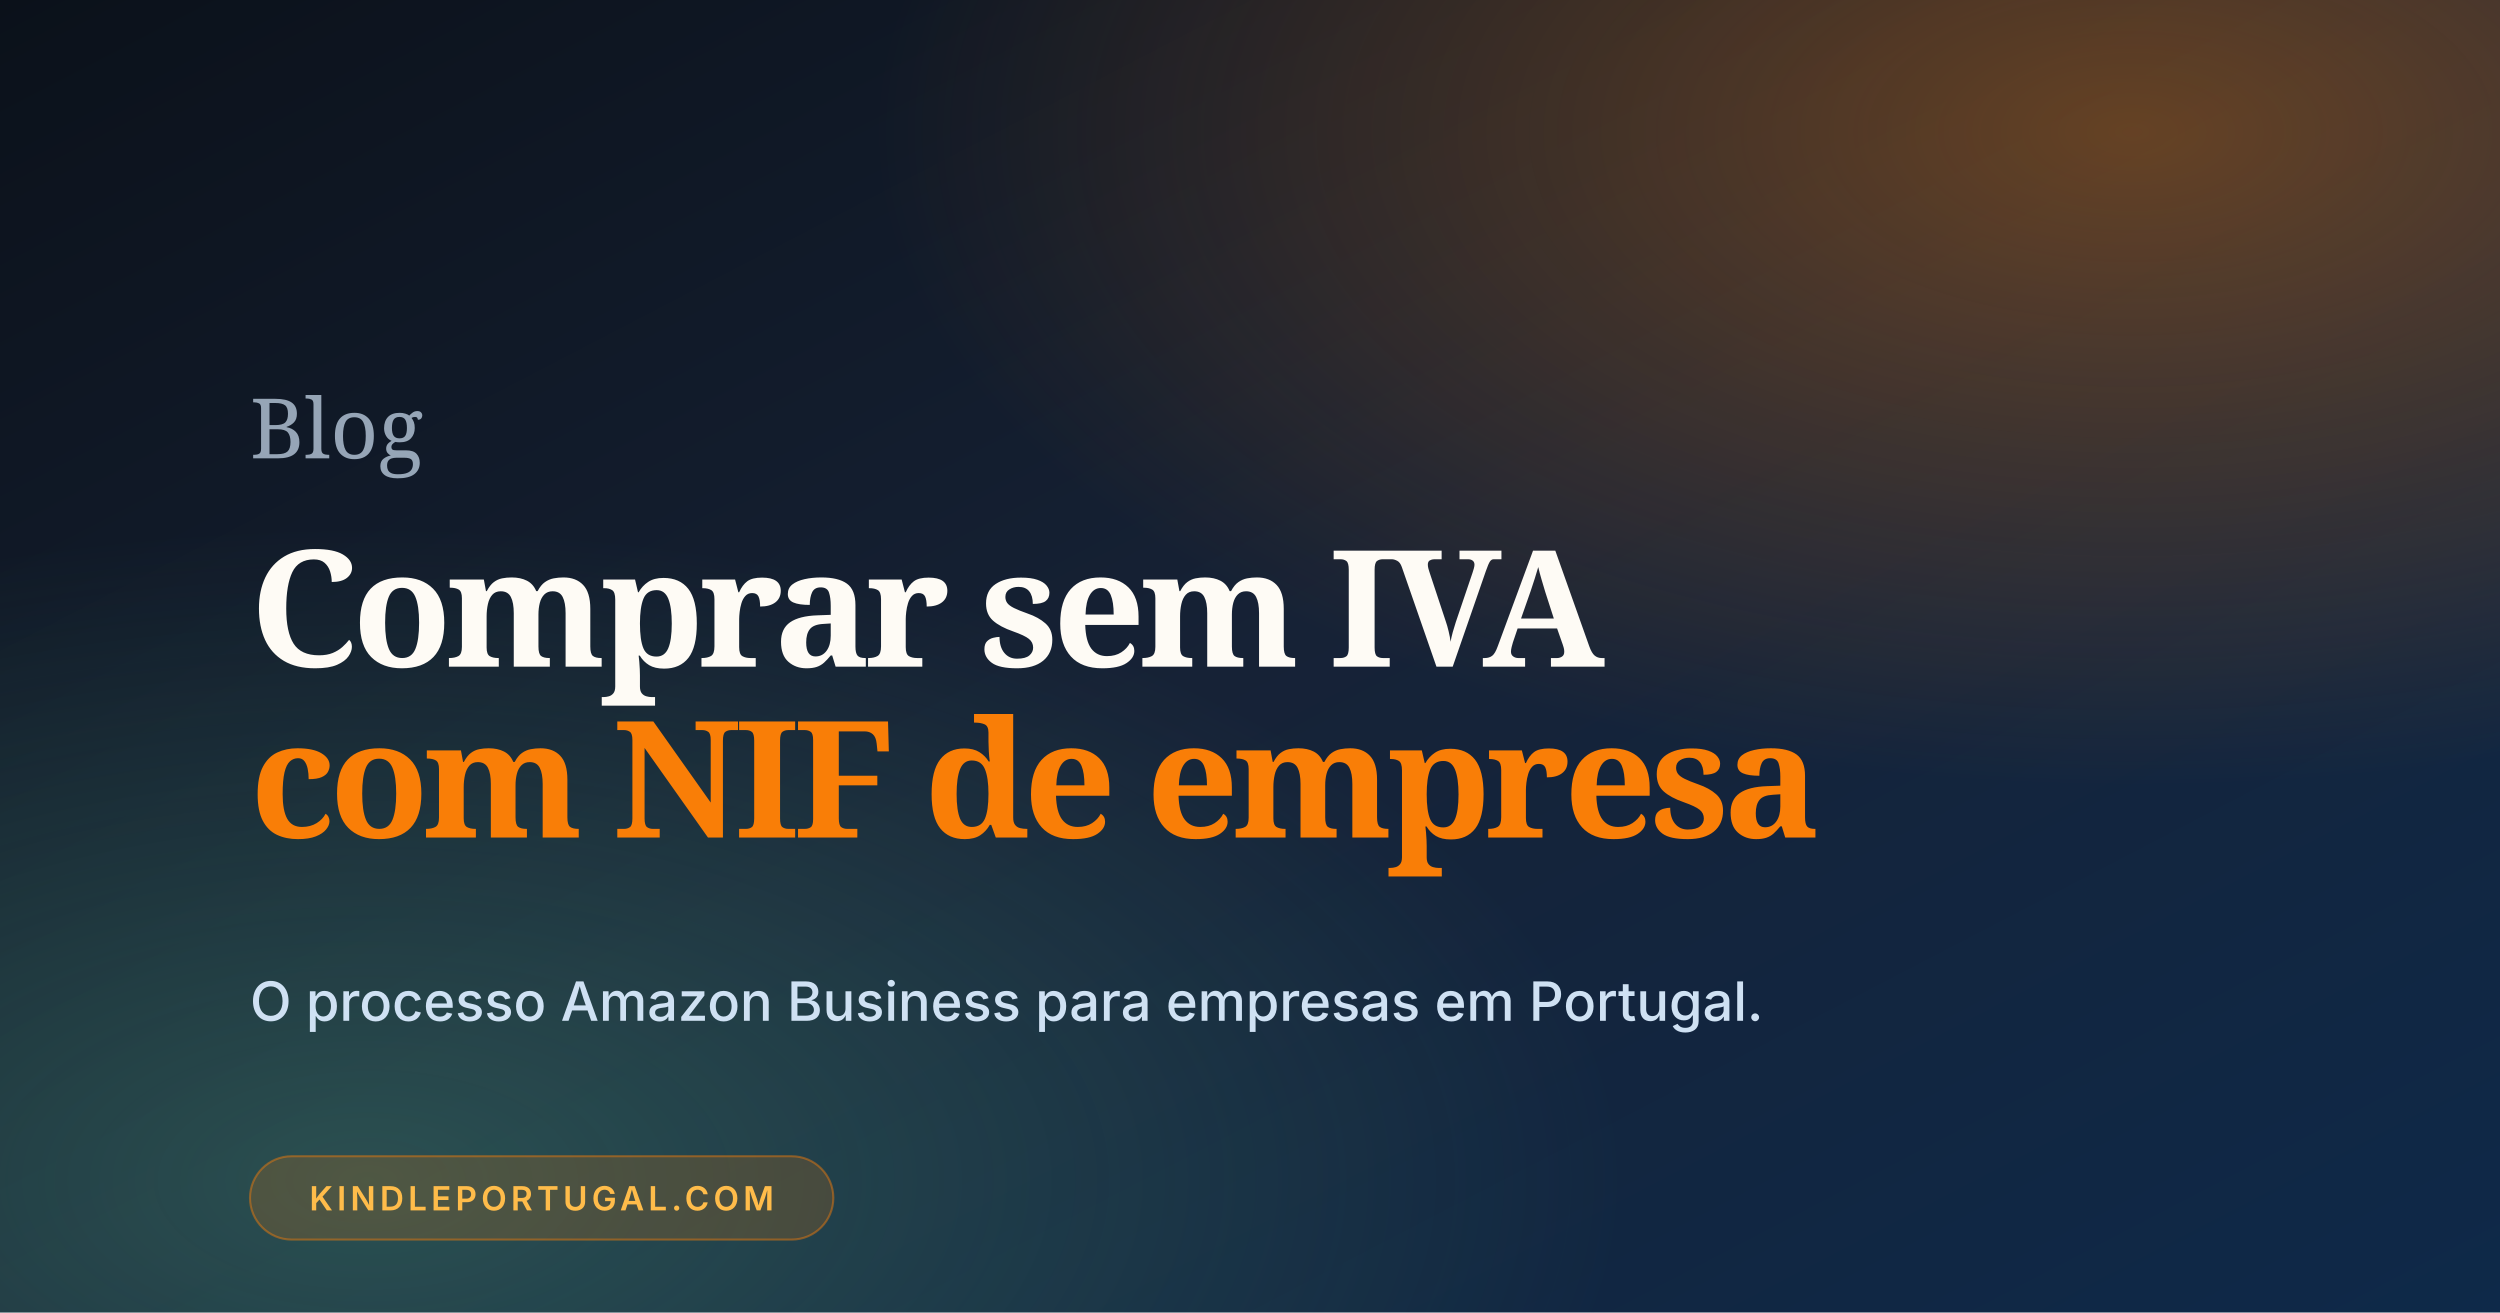
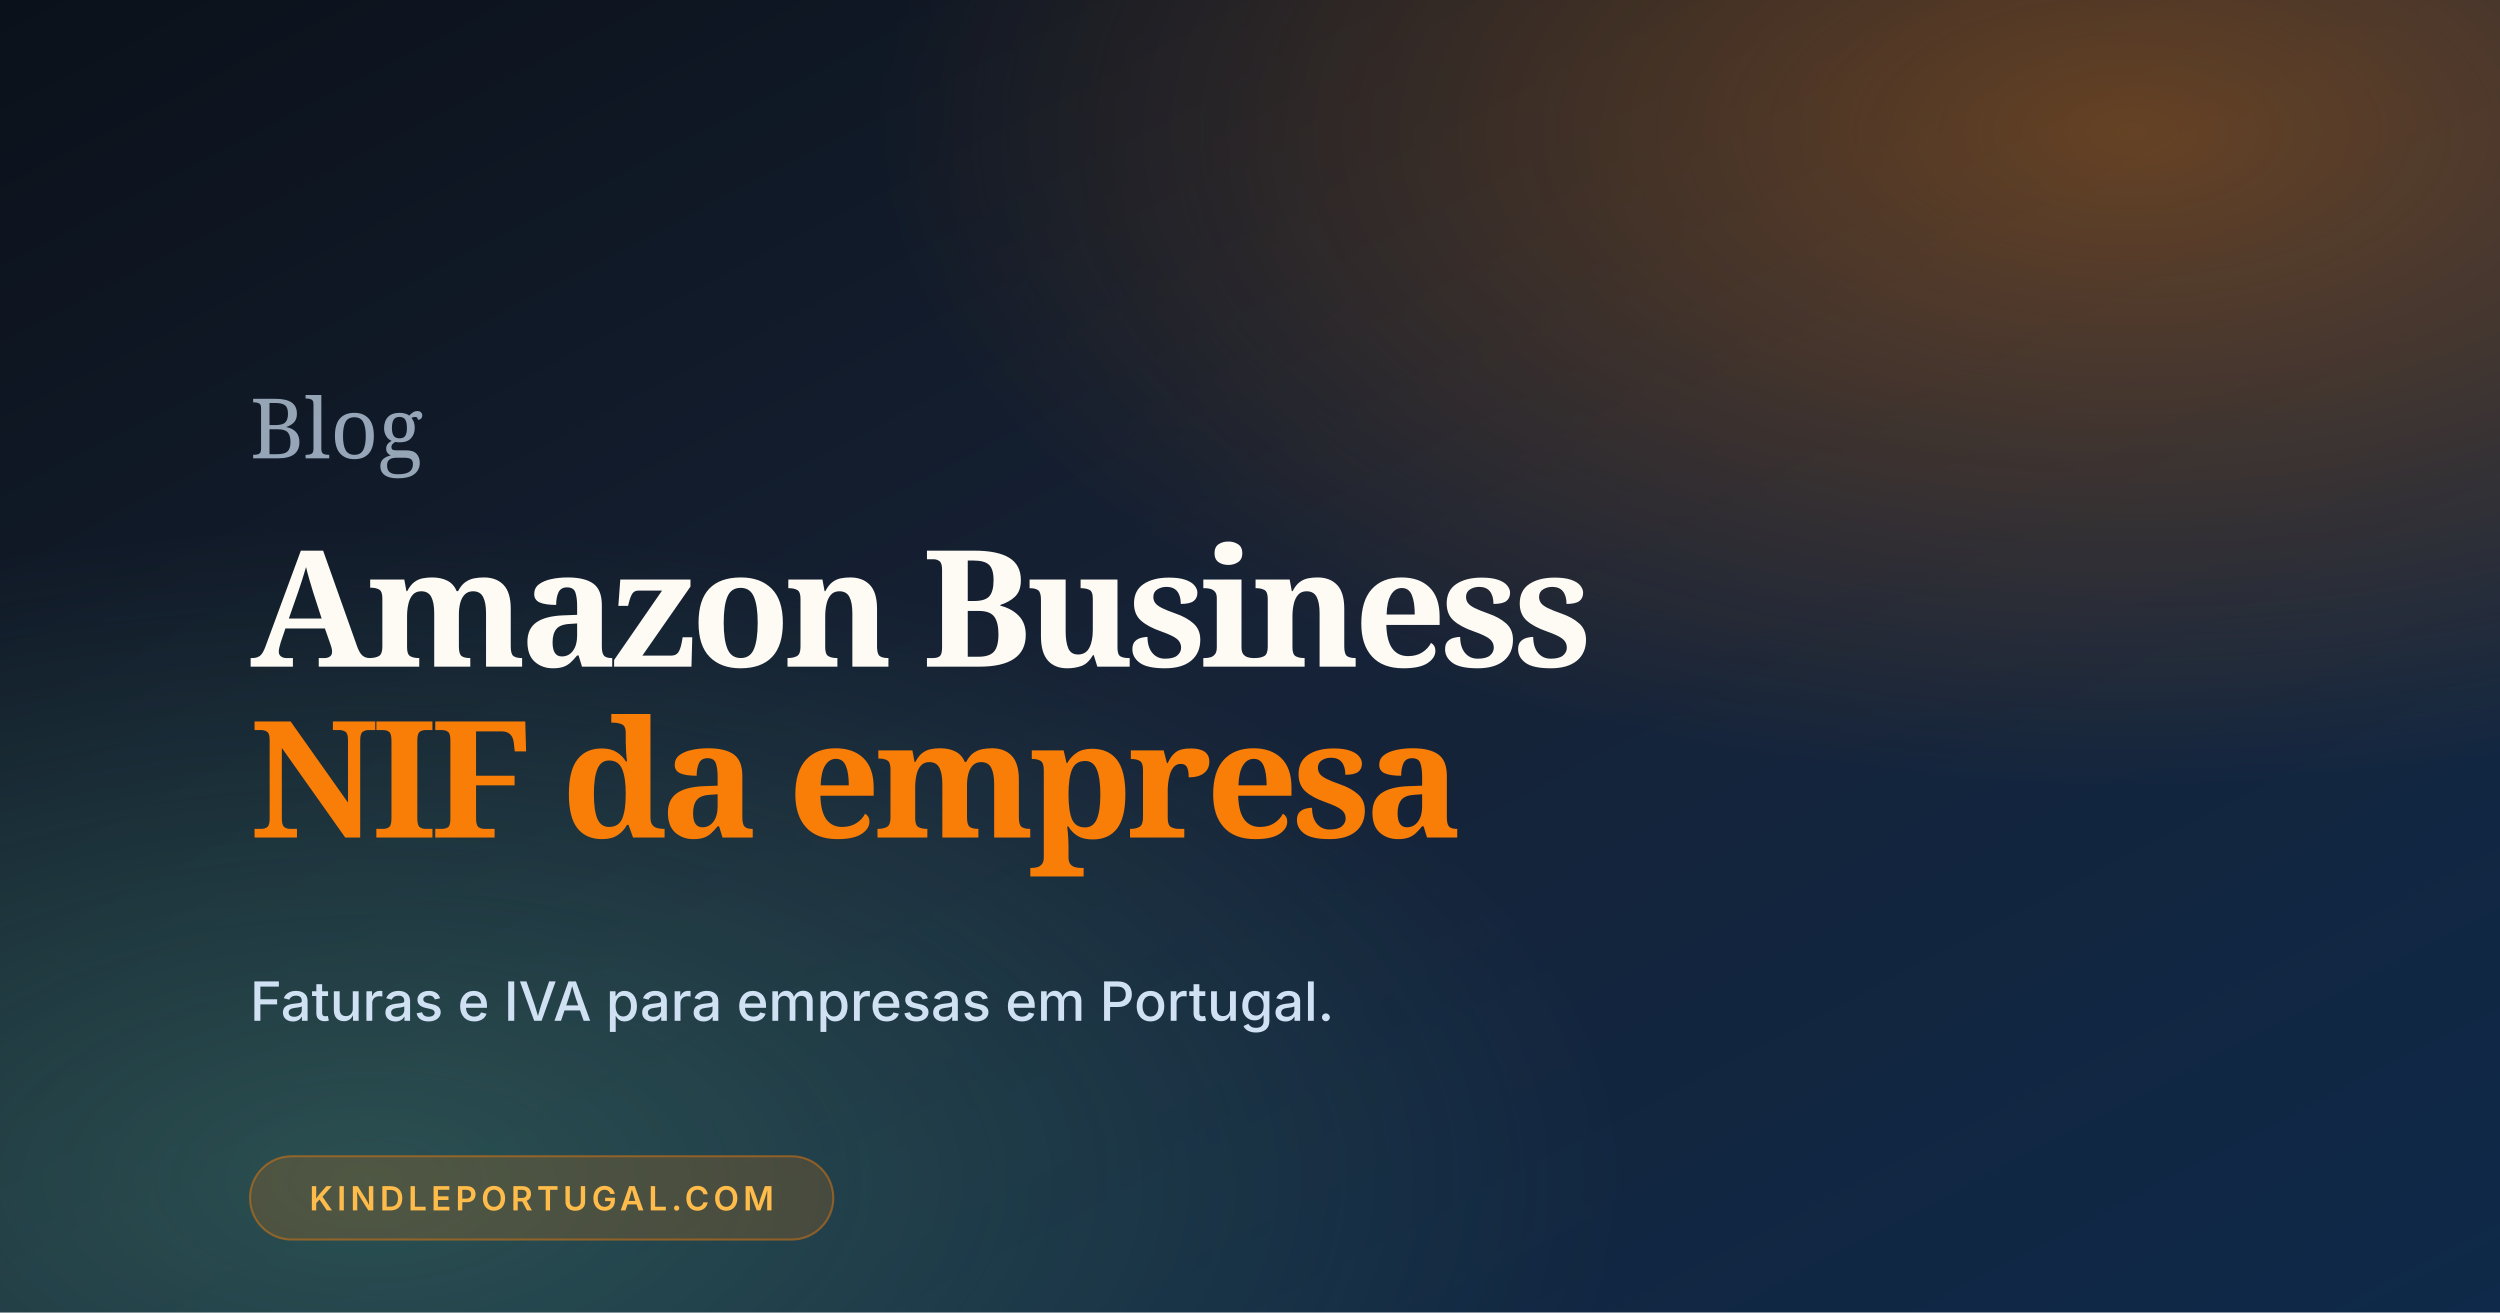
<svg xmlns="http://www.w3.org/2000/svg" width="1200" height="630" viewBox="0 0 1200 630">
  <defs>
    <linearGradient id="bg" x1="0" y1="0" x2="1" y2="1">
      <stop offset="0" stop-color="#0b111a" />
      <stop offset="0.5" stop-color="#162236" />
      <stop offset="1" stop-color="#0e2949" />
    </linearGradient>
    <radialGradient id="glow1" cx="0.85" cy="0.1" r="0.5">
      <stop offset="0" stop-color="#f97e07" stop-opacity="0.35" />
      <stop offset="1" stop-color="#f97e07" stop-opacity="0" />
    </radialGradient>
    <radialGradient id="glow2" cx="0.15" cy="0.9" r="0.5">
      <stop offset="0" stop-color="#5bba8e" stop-opacity="0.30" />
      <stop offset="1" stop-color="#5bba8e" stop-opacity="0" />
    </radialGradient>
  </defs>
  <rect width="1200" height="630" fill="url(#bg)" />
  <rect width="1200" height="630" fill="url(#glow1)" />
  <rect width="1200" height="630" fill="url(#glow2)" />
  <text x="120" y="220" font-family="Fraunces,Georgia,serif" font-size="40" font-weight="500" fill="#cfe1f3" opacity="0.7">Blog</text>
-   <text x="120" y="320" font-family="Fraunces,Georgia,serif" font-size="78" font-weight="700" fill="#fefbf5" letter-spacing="-3">Comprar sem IVA</text>
-   <text x="120" y="402" font-family="Fraunces,Georgia,serif" font-size="78" font-weight="700" fill="#f97e07" letter-spacing="-3">com NIF de empresa</text>
-   <text x="120" y="490" font-family="Inter,Arial,sans-serif" font-size="26" font-weight="500" fill="#cfe1f3">O processo Amazon Business para empresas em Portugal.</text>
+   <text x="120" y="320" font-family="Fraunces,Georgia,serif" font-size="78" font-weight="700" fill="#fefbf5" letter-spacing="-3">Amazon Business</text>
+   <text x="120" y="402" font-family="Fraunces,Georgia,serif" font-size="78" font-weight="700" fill="#f97e07" letter-spacing="-3">NIF da empresa</text>
+   <text x="120" y="490" font-family="Inter,Arial,sans-serif" font-size="26" font-weight="500" fill="#cfe1f3">Faturas e IVA para empresas em Portugal.</text>
  <g transform="translate(120, 555)">
    <rect width="280" height="40" rx="20" fill="rgba(249,126,7,0.18)" stroke="rgba(249,126,7,0.45)" stroke-width="1" />
    <text x="140" y="26" text-anchor="middle" font-family="Inter,Arial,sans-serif" font-size="16" font-weight="600" fill="#ffbc4a" letter-spacing="2">KINDLEPORTUGAL.COM</text>
  </g>
</svg>
